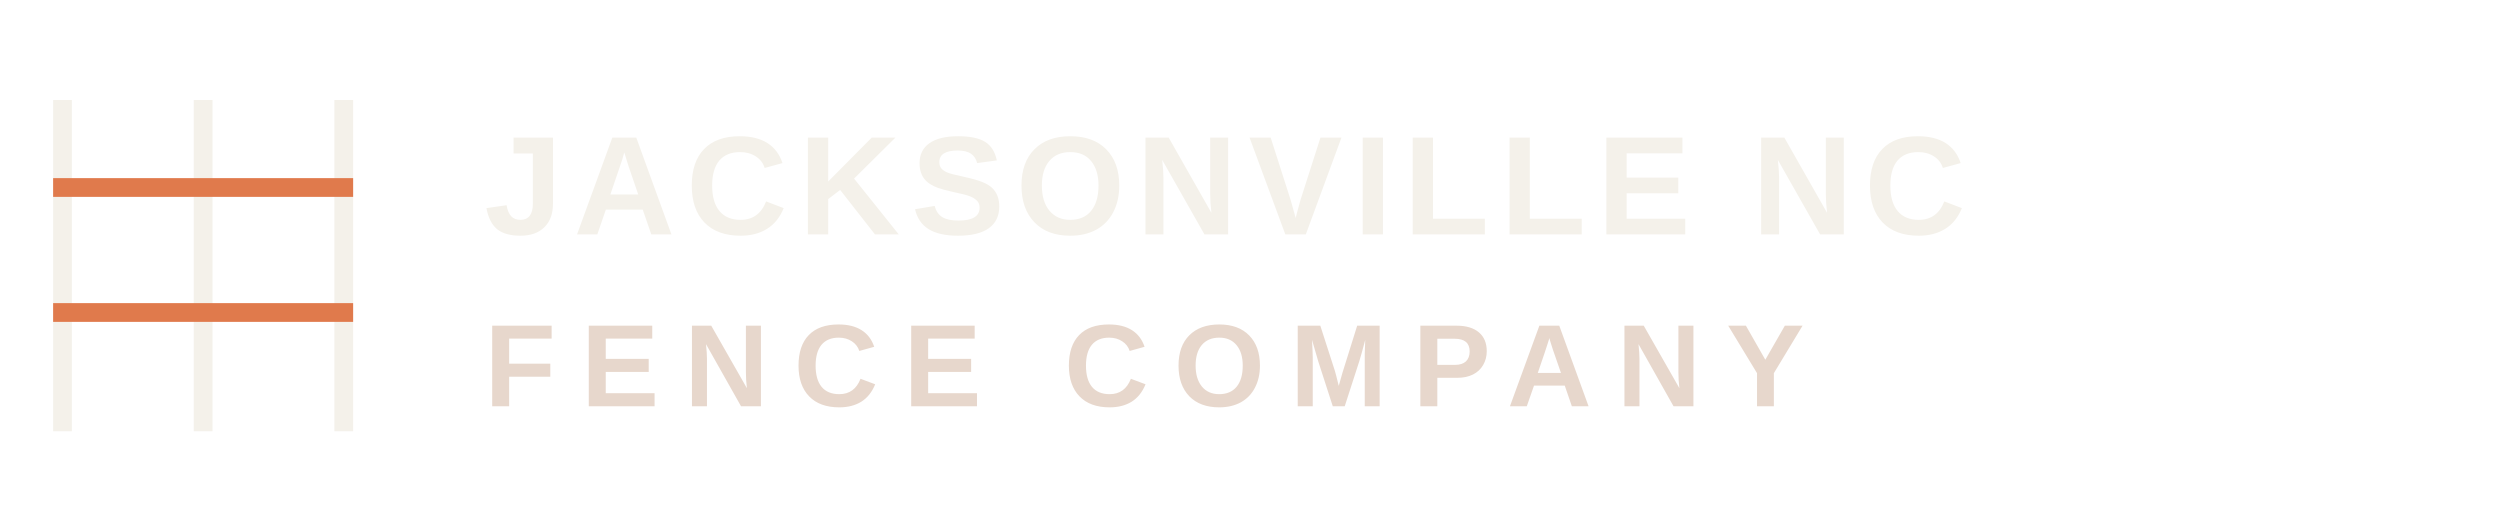
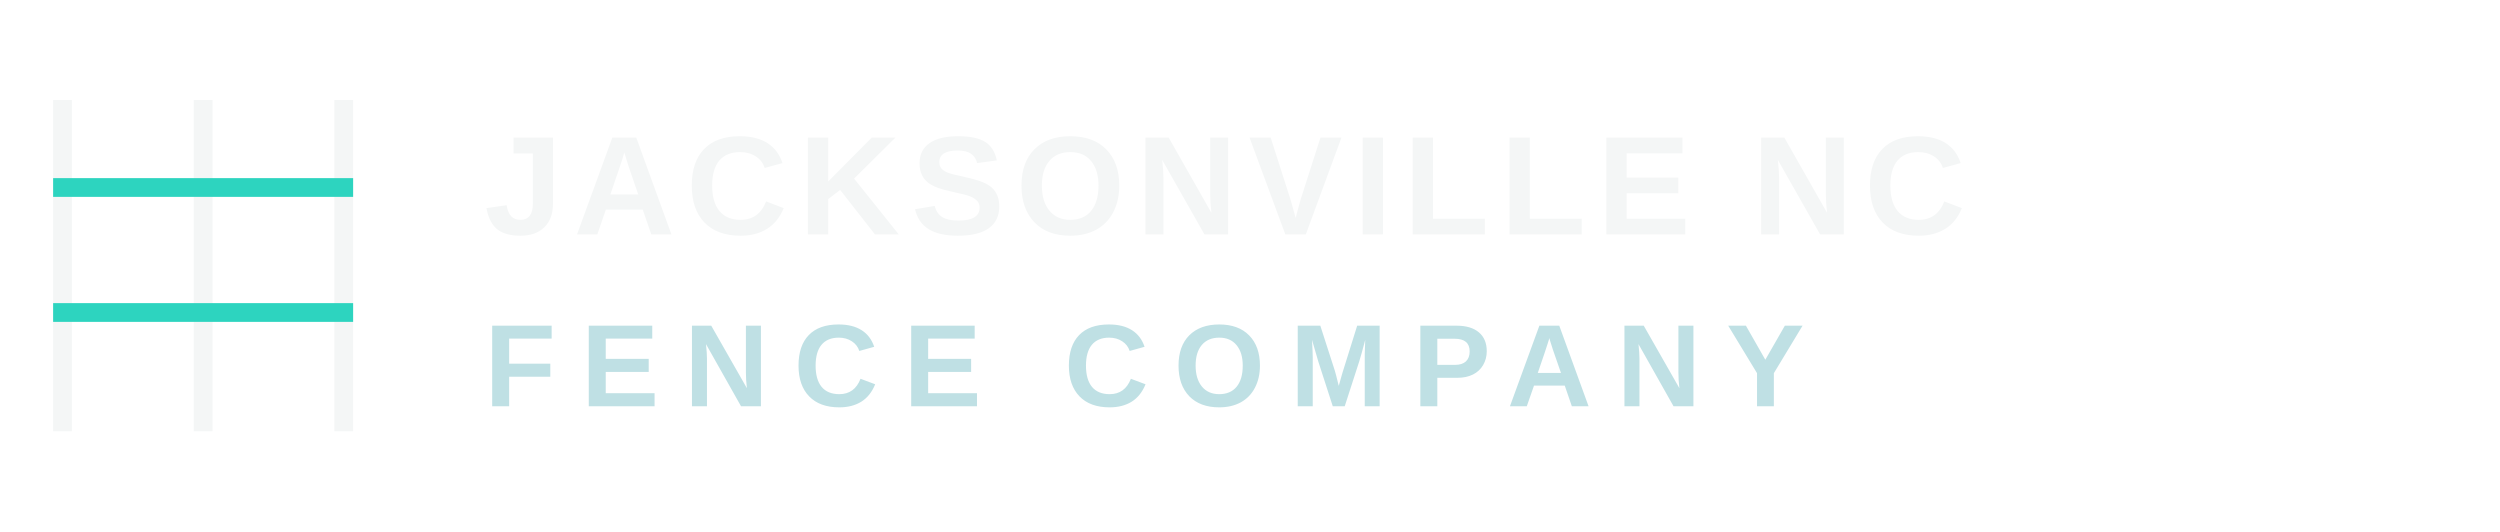
<svg xmlns="http://www.w3.org/2000/svg" viewBox="0 0 320 68" role="img" aria-label="Jacksonville NC Fence Company">
-   <g fill="none" stroke="#f4f1ea" stroke-width="2.4" stroke-linecap="square">
+   <g fill="none" stroke="#f4f6f6" stroke-width="2.4" stroke-linecap="square">
    <path d="M8 14v40M26 14v40M44 14v40" />
-     <path d="M8 24h36M8 40h36" stroke="#e07a4c" />
+     <path d="M8 24h36M8 40h36" stroke="#2dd4bf" />
  </g>
-   <text x="62" y="30" fill="#f4f1ea" font-family="Arial, Helvetica, sans-serif" font-size="18" font-weight="700" letter-spacing="1.4">JACKSONVILLE NC</text>
-   <text x="62" y="52" fill="#e7d7cc" font-family="Arial, Helvetica, sans-serif" font-size="15" font-weight="600" letter-spacing="3.2">FENCE COMPANY</text>
+   <text x="62" y="30" fill="#f4f6f6" font-family="Arial, Helvetica, sans-serif" font-size="18" font-weight="700" letter-spacing="1.4">JACKSONVILLE NC</text>
+   <text x="62" y="52" fill="#bfe0e4" font-family="Arial, Helvetica, sans-serif" font-size="15" font-weight="600" letter-spacing="3.2">FENCE COMPANY</text>
</svg>
